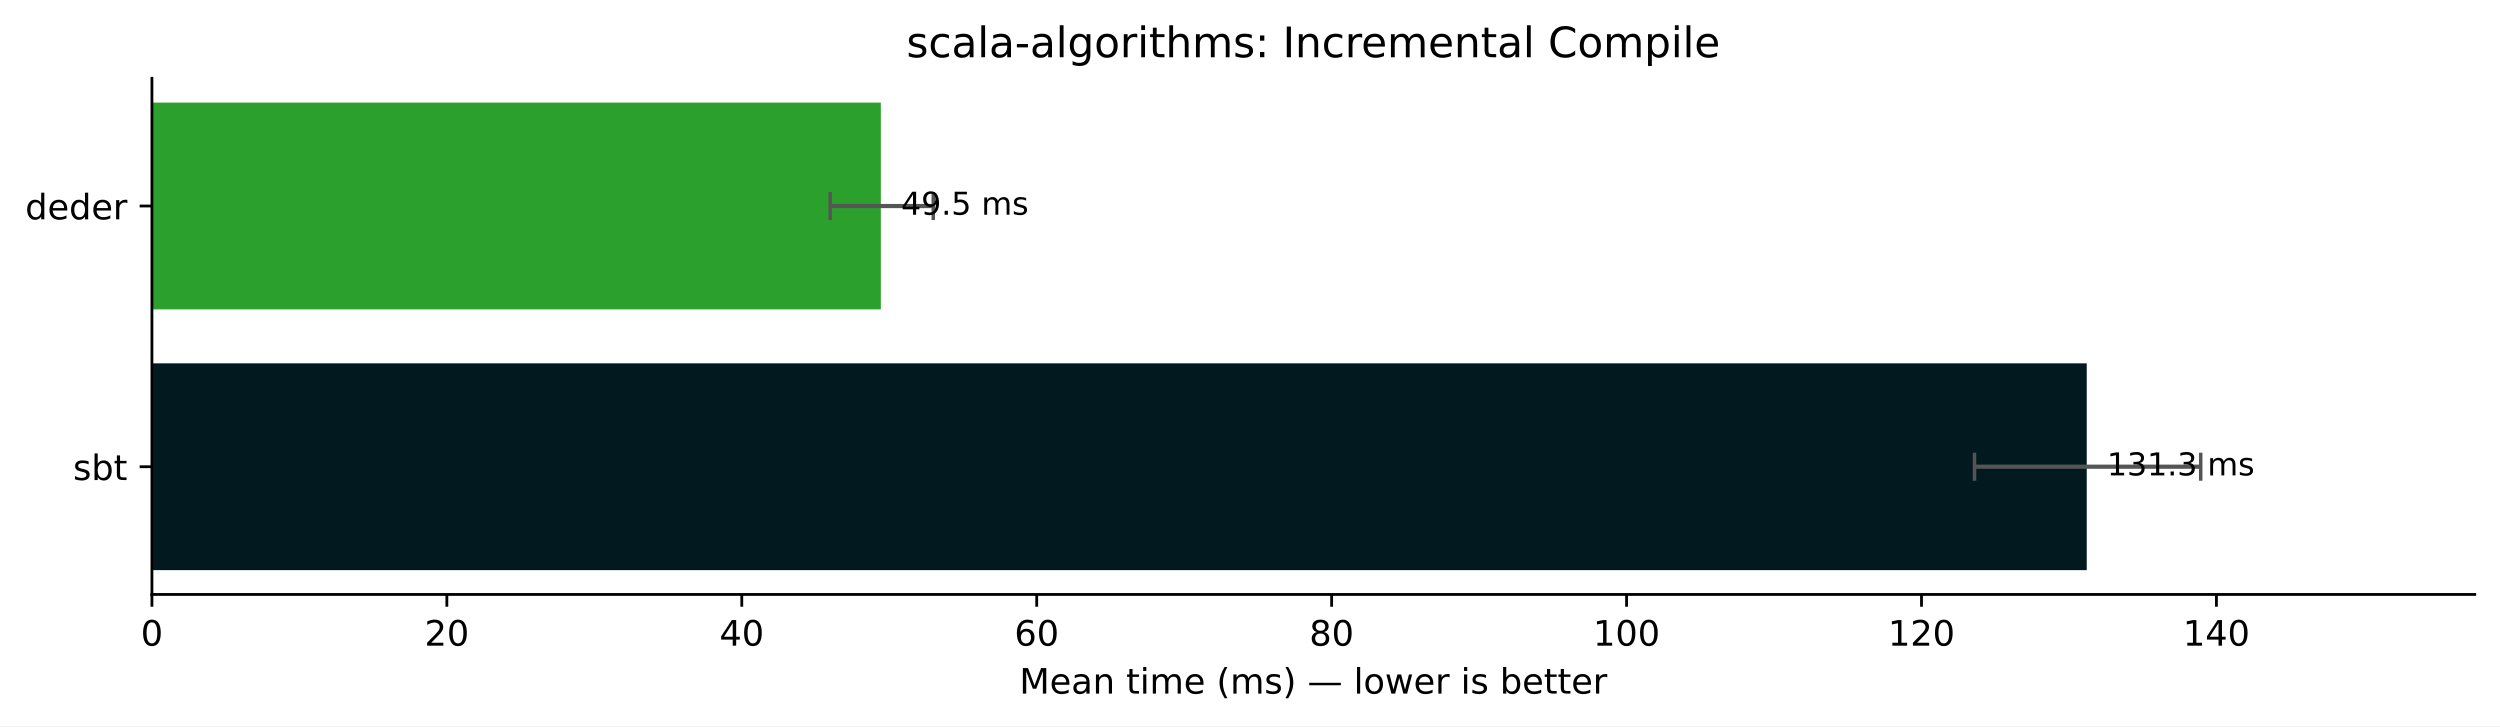
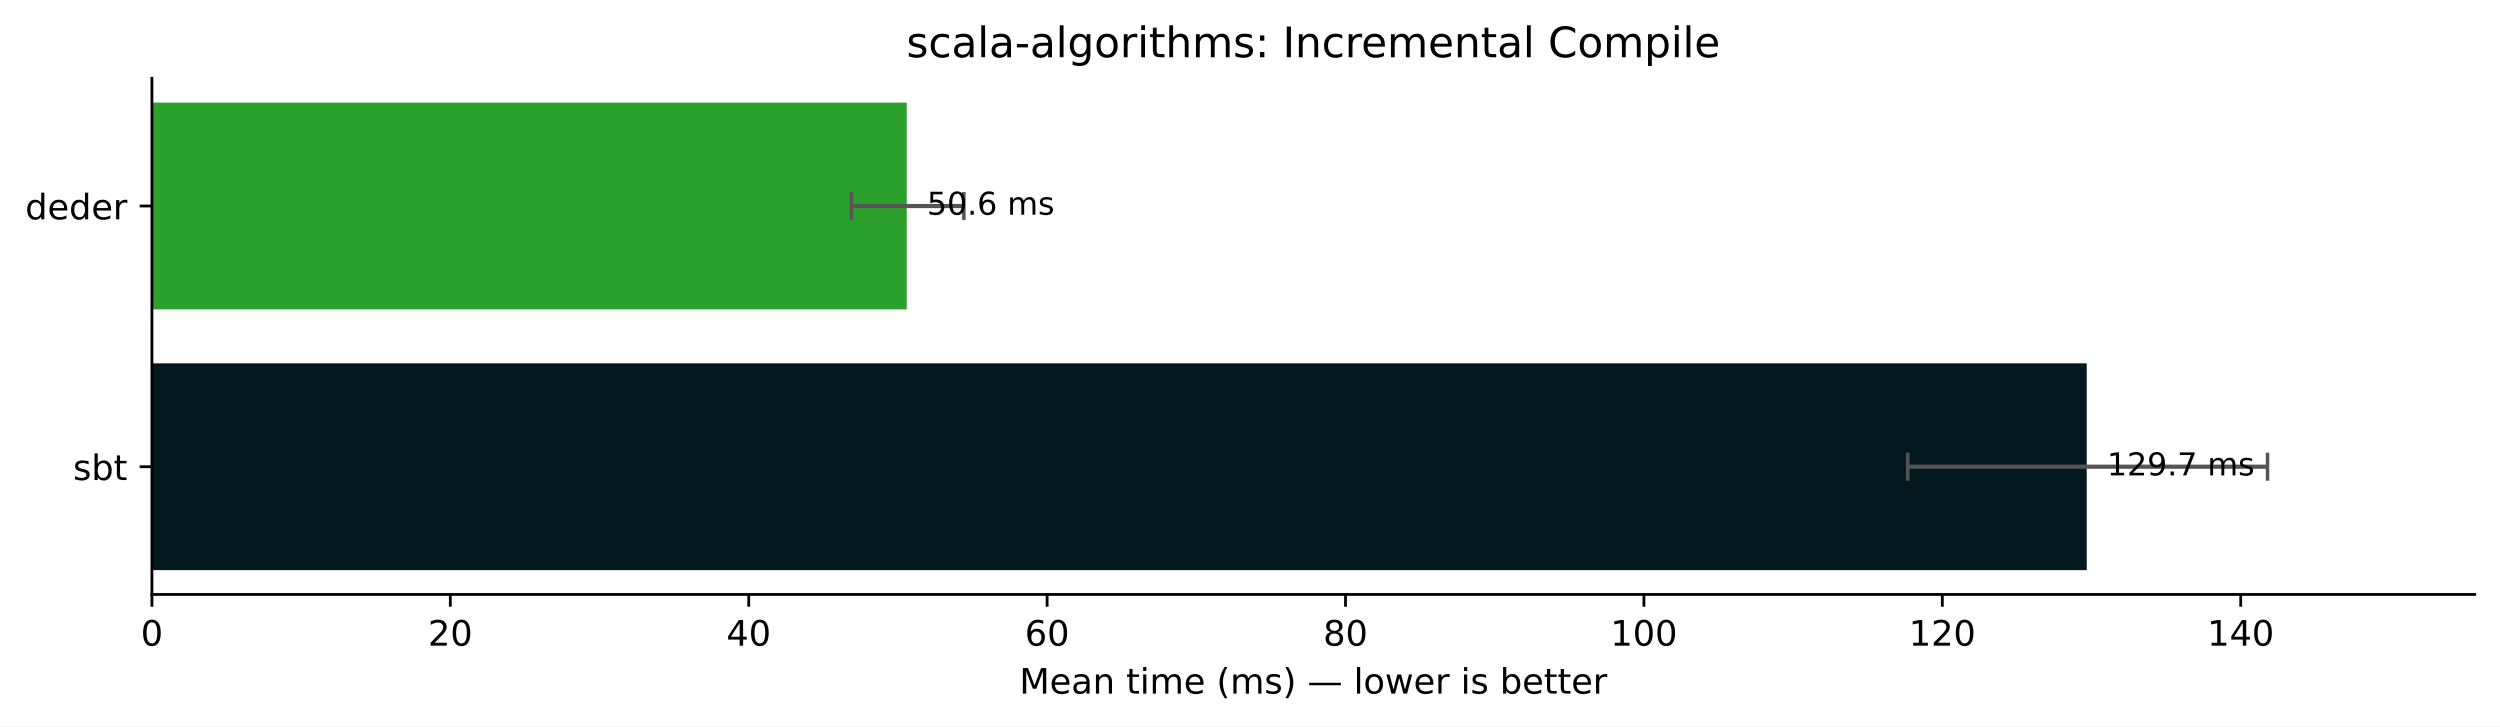
<svg xmlns="http://www.w3.org/2000/svg" xmlns:xlink="http://www.w3.org/1999/xlink" width="712.754pt" height="207.034pt" viewBox="0 0 712.754 207.034" version="1.1">
  <defs>
    <style type="text/css">*{stroke-linejoin: round; stroke-linecap: butt}</style>
  </defs>
  <g id="figure_1">
    <g id="patch_1">
      <path d="M 0 207.034  L 712.754 207.034  L 712.754 0  L 0 0  z " style="fill: #ffffff" />
    </g>
    <g id="axes_1">
      <g id="patch_2">
        <path d="M 43.314 169.478  L 705.554 169.478  L 705.554 22.318  L 43.314 22.318  z " style="fill: #ffffff" />
      </g>
      <g id="patch_3">
-         <path d="M 43.314 162.789  L 595.181 162.789  L 595.181 103.33  L 43.314 103.33  z " clip-path="url(#p6d238b1e28)" style="fill: #01191f; stroke: #ffffff; stroke-width: 0.5; stroke-linejoin: miter" />
+         <path d="M 43.314 162.789  L 595.181 162.789  L 595.181 103.33  L 43.314 103.33  z " clip-path="url(#p8e21b12cf2)" style="fill: #01191f; stroke: #ffffff; stroke-width: 0.5; stroke-linejoin: miter" />
      </g>
      <g id="patch_4">
-         <path d="M 43.314 88.466  L 251.38 88.466  L 251.38 29.007  L 43.314 29.007  z " clip-path="url(#p6d238b1e28)" style="fill: #2ca02c; stroke: #ffffff; stroke-width: 0.5; stroke-linejoin: miter" />
+         <path d="M 43.314 88.466  L 258.761 88.466  L 258.761 29.007  L 43.314 29.007  z " clip-path="url(#p8e21b12cf2)" style="fill: #2ca02c; stroke: #ffffff; stroke-width: 0.5; stroke-linejoin: miter" />
      </g>
      <g id="matplotlib.axis_1">
        <g id="xtick_1">
          <g id="line2d_1">
            <defs>
-               <path id="mc7fb3bd55f" d="M 0 0  L 0 3.5  " style="stroke: #000000; stroke-width: 0.8" />
+               <path id="ma8501a56e4" d="M 0 0  L 0 3.5  " style="stroke: #000000; stroke-width: 0.8" />
            </defs>
            <g>
-               <use xlink:href="#mc7fb3bd55f" x="43.314" y="169.478" style="stroke: #000000; stroke-width: 0.8" />
+               <use xlink:href="#ma8501a56e4" x="43.314" y="169.478" style="stroke: #000000; stroke-width: 0.8" />
            </g>
          </g>
          <g id="text_1">
            <g transform="translate(40.13281 184.0766) scale(0.1 -0.1)">
              <defs>
                <path id="DejaVuSans-30" d="M 2034 4250  Q 1547 4250 1301 3770  Q 1056 3291 1056 2328  Q 1056 1369 1301 889  Q 1547 409 2034 409  Q 2525 409 2770 889  Q 3016 1369 3016 2328  Q 3016 3291 2770 3770  Q 2525 4250 2034 4250  z M 2034 4750  Q 2819 4750 3233 4129  Q 3647 3509 3647 2328  Q 3647 1150 3233 529  Q 2819 -91 2034 -91  Q 1250 -91 836 529  Q 422 1150 422 2328  Q 422 3509 836 4129  Q 1250 4750 2034 4750  z " transform="scale(0.015625)" />
              </defs>
              <use xlink:href="#DejaVuSans-30" />
            </g>
          </g>
        </g>
        <g id="xtick_2">
          <g id="line2d_2">
            <g>
-               <use xlink:href="#mc7fb3bd55f" x="127.399" y="169.478" style="stroke: #000000; stroke-width: 0.8" />
+               <use xlink:href="#ma8501a56e4" x="128.388" y="169.478" style="stroke: #000000; stroke-width: 0.8" />
            </g>
          </g>
          <g id="text_2">
-             <g transform="translate(121.0364 184.0766) scale(0.1 -0.1)">
+             <g transform="translate(122.0252 184.0766) scale(0.1 -0.1)">
              <defs>
                <path id="DejaVuSans-32" d="M 1228 531  L 3431 531  L 3431 0  L 469 0  L 469 531  Q 828 903 1448 1529  Q 2069 2156 2228 2338  Q 2531 2678 2651 2914  Q 2772 3150 2772 3378  Q 2772 3750 2511 3984  Q 2250 4219 1831 4219  Q 1534 4219 1204 4116  Q 875 4013 500 3803  L 500 4441  Q 881 4594 1212 4672  Q 1544 4750 1819 4750  Q 2544 4750 2975 4387  Q 3406 4025 3406 3419  Q 3406 3131 3298 2873  Q 3191 2616 2906 2266  Q 2828 2175 2409 1742  Q 1991 1309 1228 531  z " transform="scale(0.015625)" />
              </defs>
              <use xlink:href="#DejaVuSans-32" />
              <use xlink:href="#DejaVuSans-30" transform="translate(63.62305 0)" />
            </g>
          </g>
        </g>
        <g id="xtick_3">
          <g id="line2d_3">
            <g>
-               <use xlink:href="#mc7fb3bd55f" x="211.484" y="169.478" style="stroke: #000000; stroke-width: 0.8" />
+               <use xlink:href="#ma8501a56e4" x="213.461" y="169.478" style="stroke: #000000; stroke-width: 0.8" />
            </g>
          </g>
          <g id="text_3">
-             <g transform="translate(205.1212 184.0766) scale(0.1 -0.1)">
+             <g transform="translate(207.0989 184.0766) scale(0.1 -0.1)">
              <defs>
                <path id="DejaVuSans-34" d="M 2419 4116  L 825 1625  L 2419 1625  L 2419 4116  z M 2253 4666  L 3047 4666  L 3047 1625  L 3713 1625  L 3713 1100  L 3047 1100  L 3047 0  L 2419 0  L 2419 1100  L 313 1100  L 313 1709  L 2253 4666  z " transform="scale(0.015625)" />
              </defs>
              <use xlink:href="#DejaVuSans-34" />
              <use xlink:href="#DejaVuSans-30" transform="translate(63.62305 0)" />
            </g>
          </g>
        </g>
        <g id="xtick_4">
          <g id="line2d_4">
            <g>
-               <use xlink:href="#mc7fb3bd55f" x="295.568" y="169.478" style="stroke: #000000; stroke-width: 0.8" />
+               <use xlink:href="#ma8501a56e4" x="298.535" y="169.478" style="stroke: #000000; stroke-width: 0.8" />
            </g>
          </g>
          <g id="text_4">
-             <g transform="translate(289.206 184.0766) scale(0.1 -0.1)">
+             <g transform="translate(292.1726 184.0766) scale(0.1 -0.1)">
              <defs>
                <path id="DejaVuSans-36" d="M 2113 2584  Q 1688 2584 1439 2293  Q 1191 2003 1191 1497  Q 1191 994 1439 701  Q 1688 409 2113 409  Q 2538 409 2786 701  Q 3034 994 3034 1497  Q 3034 2003 2786 2293  Q 2538 2584 2113 2584  z M 3366 4563  L 3366 3988  Q 3128 4100 2886 4159  Q 2644 4219 2406 4219  Q 1781 4219 1451 3797  Q 1122 3375 1075 2522  Q 1259 2794 1537 2939  Q 1816 3084 2150 3084  Q 2853 3084 3261 2657  Q 3669 2231 3669 1497  Q 3669 778 3244 343  Q 2819 -91 2113 -91  Q 1303 -91 875 529  Q 447 1150 447 2328  Q 447 3434 972 4092  Q 1497 4750 2381 4750  Q 2619 4750 2861 4703  Q 3103 4656 3366 4563  z " transform="scale(0.015625)" />
              </defs>
              <use xlink:href="#DejaVuSans-36" />
              <use xlink:href="#DejaVuSans-30" transform="translate(63.62305 0)" />
            </g>
          </g>
        </g>
        <g id="xtick_5">
          <g id="line2d_5">
            <g>
-               <use xlink:href="#mc7fb3bd55f" x="379.653" y="169.478" style="stroke: #000000; stroke-width: 0.8" />
+               <use xlink:href="#ma8501a56e4" x="383.609" y="169.478" style="stroke: #000000; stroke-width: 0.8" />
            </g>
          </g>
          <g id="text_5">
-             <g transform="translate(373.2908 184.0766) scale(0.1 -0.1)">
+             <g transform="translate(377.2463 184.0766) scale(0.1 -0.1)">
              <defs>
                <path id="DejaVuSans-38" d="M 2034 2216  Q 1584 2216 1326 1975  Q 1069 1734 1069 1313  Q 1069 891 1326 650  Q 1584 409 2034 409  Q 2484 409 2743 651  Q 3003 894 3003 1313  Q 3003 1734 2745 1975  Q 2488 2216 2034 2216  z M 1403 2484  Q 997 2584 770 2862  Q 544 3141 544 3541  Q 544 4100 942 4425  Q 1341 4750 2034 4750  Q 2731 4750 3128 4425  Q 3525 4100 3525 3541  Q 3525 3141 3298 2862  Q 3072 2584 2669 2484  Q 3125 2378 3379 2068  Q 3634 1759 3634 1313  Q 3634 634 3220 271  Q 2806 -91 2034 -91  Q 1263 -91 848 271  Q 434 634 434 1313  Q 434 1759 690 2068  Q 947 2378 1403 2484  z M 1172 3481  Q 1172 3119 1398 2916  Q 1625 2713 2034 2713  Q 2441 2713 2670 2916  Q 2900 3119 2900 3481  Q 2900 3844 2670 4047  Q 2441 4250 2034 4250  Q 1625 4250 1398 4047  Q 1172 3844 1172 3481  z " transform="scale(0.015625)" />
              </defs>
              <use xlink:href="#DejaVuSans-38" />
              <use xlink:href="#DejaVuSans-30" transform="translate(63.62305 0)" />
            </g>
          </g>
        </g>
        <g id="xtick_6">
          <g id="line2d_6">
            <g>
-               <use xlink:href="#mc7fb3bd55f" x="463.738" y="169.478" style="stroke: #000000; stroke-width: 0.8" />
+               <use xlink:href="#ma8501a56e4" x="468.682" y="169.478" style="stroke: #000000; stroke-width: 0.8" />
            </g>
          </g>
          <g id="text_6">
-             <g transform="translate(454.1943 184.0766) scale(0.1 -0.1)">
+             <g transform="translate(459.1387 184.0766) scale(0.1 -0.1)">
              <defs>
                <path id="DejaVuSans-31" d="M 794 531  L 1825 531  L 1825 4091  L 703 3866  L 703 4441  L 1819 4666  L 2450 4666  L 2450 531  L 3481 531  L 3481 0  L 794 0  L 794 531  z " transform="scale(0.015625)" />
              </defs>
              <use xlink:href="#DejaVuSans-31" />
              <use xlink:href="#DejaVuSans-30" transform="translate(63.62305 0)" />
              <use xlink:href="#DejaVuSans-30" transform="translate(127.2461 0)" />
            </g>
          </g>
        </g>
        <g id="xtick_7">
          <g id="line2d_7">
            <g>
-               <use xlink:href="#mc7fb3bd55f" x="547.823" y="169.478" style="stroke: #000000; stroke-width: 0.8" />
+               <use xlink:href="#ma8501a56e4" x="553.756" y="169.478" style="stroke: #000000; stroke-width: 0.8" />
            </g>
          </g>
          <g id="text_7">
-             <g transform="translate(538.2791 184.0766) scale(0.1 -0.1)">
+             <g transform="translate(544.2124 184.0766) scale(0.1 -0.1)">
              <use xlink:href="#DejaVuSans-31" />
              <use xlink:href="#DejaVuSans-32" transform="translate(63.62305 0)" />
              <use xlink:href="#DejaVuSans-30" transform="translate(127.2461 0)" />
            </g>
          </g>
        </g>
        <g id="xtick_8">
          <g id="line2d_8">
            <g>
-               <use xlink:href="#mc7fb3bd55f" x="631.908" y="169.478" style="stroke: #000000; stroke-width: 0.8" />
+               <use xlink:href="#ma8501a56e4" x="638.83" y="169.478" style="stroke: #000000; stroke-width: 0.8" />
            </g>
          </g>
          <g id="text_8">
-             <g transform="translate(622.3639 184.0766) scale(0.1 -0.1)">
+             <g transform="translate(629.286 184.0766) scale(0.1 -0.1)">
              <use xlink:href="#DejaVuSans-31" />
              <use xlink:href="#DejaVuSans-34" transform="translate(63.62305 0)" />
              <use xlink:href="#DejaVuSans-30" transform="translate(127.2461 0)" />
            </g>
          </g>
        </g>
        <g id="text_9">
          <g transform="translate(290.6372 197.7547) scale(0.1 -0.1)">
            <defs>
              <path id="DejaVuSans-4d" d="M 628 4666  L 1569 4666  L 2759 1491  L 3956 4666  L 4897 4666  L 4897 0  L 4281 0  L 4281 4097  L 3078 897  L 2444 897  L 1241 4097  L 1241 0  L 628 0  L 628 4666  z " transform="scale(0.015625)" />
              <path id="DejaVuSans-65" d="M 3597 1894  L 3597 1613  L 953 1613  Q 991 1019 1311 708  Q 1631 397 2203 397  Q 2534 397 2845 478  Q 3156 559 3463 722  L 3463 178  Q 3153 47 2828 -22  Q 2503 -91 2169 -91  Q 1331 -91 842 396  Q 353 884 353 1716  Q 353 2575 817 3079  Q 1281 3584 2069 3584  Q 2775 3584 3186 3129  Q 3597 2675 3597 1894  z M 3022 2063  Q 3016 2534 2758 2815  Q 2500 3097 2075 3097  Q 1594 3097 1305 2825  Q 1016 2553 972 2059  L 3022 2063  z " transform="scale(0.015625)" />
              <path id="DejaVuSans-61" d="M 2194 1759  Q 1497 1759 1228 1600  Q 959 1441 959 1056  Q 959 750 1161 570  Q 1363 391 1709 391  Q 2188 391 2477 730  Q 2766 1069 2766 1631  L 2766 1759  L 2194 1759  z M 3341 1997  L 3341 0  L 2766 0  L 2766 531  Q 2569 213 2275 61  Q 1981 -91 1556 -91  Q 1019 -91 701 211  Q 384 513 384 1019  Q 384 1609 779 1909  Q 1175 2209 1959 2209  L 2766 2209  L 2766 2266  Q 2766 2663 2505 2880  Q 2244 3097 1772 3097  Q 1472 3097 1187 3025  Q 903 2953 641 2809  L 641 3341  Q 956 3463 1253 3523  Q 1550 3584 1831 3584  Q 2591 3584 2966 3190  Q 3341 2797 3341 1997  z " transform="scale(0.015625)" />
              <path id="DejaVuSans-6e" d="M 3513 2113  L 3513 0  L 2938 0  L 2938 2094  Q 2938 2591 2744 2837  Q 2550 3084 2163 3084  Q 1697 3084 1428 2787  Q 1159 2491 1159 1978  L 1159 0  L 581 0  L 581 3500  L 1159 3500  L 1159 2956  Q 1366 3272 1645 3428  Q 1925 3584 2291 3584  Q 2894 3584 3203 3211  Q 3513 2838 3513 2113  z " transform="scale(0.015625)" />
              <path id="DejaVuSans-20" transform="scale(0.015625)" />
              <path id="DejaVuSans-74" d="M 1172 4494  L 1172 3500  L 2356 3500  L 2356 3053  L 1172 3053  L 1172 1153  Q 1172 725 1289 603  Q 1406 481 1766 481  L 2356 481  L 2356 0  L 1766 0  Q 1100 0 847 248  Q 594 497 594 1153  L 594 3053  L 172 3053  L 172 3500  L 594 3500  L 594 4494  L 1172 4494  z " transform="scale(0.015625)" />
              <path id="DejaVuSans-69" d="M 603 3500  L 1178 3500  L 1178 0  L 603 0  L 603 3500  z M 603 4863  L 1178 4863  L 1178 4134  L 603 4134  L 603 4863  z " transform="scale(0.015625)" />
              <path id="DejaVuSans-6d" d="M 3328 2828  Q 3544 3216 3844 3400  Q 4144 3584 4550 3584  Q 5097 3584 5394 3201  Q 5691 2819 5691 2113  L 5691 0  L 5113 0  L 5113 2094  Q 5113 2597 4934 2840  Q 4756 3084 4391 3084  Q 3944 3084 3684 2787  Q 3425 2491 3425 1978  L 3425 0  L 2847 0  L 2847 2094  Q 2847 2600 2669 2842  Q 2491 3084 2119 3084  Q 1678 3084 1418 2786  Q 1159 2488 1159 1978  L 1159 0  L 581 0  L 581 3500  L 1159 3500  L 1159 2956  Q 1356 3278 1631 3431  Q 1906 3584 2284 3584  Q 2666 3584 2933 3390  Q 3200 3197 3328 2828  z " transform="scale(0.015625)" />
              <path id="DejaVuSans-28" d="M 1984 4856  Q 1566 4138 1362 3434  Q 1159 2731 1159 2009  Q 1159 1288 1364 580  Q 1569 -128 1984 -844  L 1484 -844  Q 1016 -109 783 600  Q 550 1309 550 2009  Q 550 2706 781 3412  Q 1013 4119 1484 4856  L 1984 4856  z " transform="scale(0.015625)" />
              <path id="DejaVuSans-73" d="M 2834 3397  L 2834 2853  Q 2591 2978 2328 3040  Q 2066 3103 1784 3103  Q 1356 3103 1142 2972  Q 928 2841 928 2578  Q 928 2378 1081 2264  Q 1234 2150 1697 2047  L 1894 2003  Q 2506 1872 2764 1633  Q 3022 1394 3022 966  Q 3022 478 2636 193  Q 2250 -91 1575 -91  Q 1294 -91 989 -36  Q 684 19 347 128  L 347 722  Q 666 556 975 473  Q 1284 391 1588 391  Q 1994 391 2212 530  Q 2431 669 2431 922  Q 2431 1156 2273 1281  Q 2116 1406 1581 1522  L 1381 1569  Q 847 1681 609 1914  Q 372 2147 372 2553  Q 372 3047 722 3315  Q 1072 3584 1716 3584  Q 2034 3584 2315 3537  Q 2597 3491 2834 3397  z " transform="scale(0.015625)" />
              <path id="DejaVuSans-29" d="M 513 4856  L 1013 4856  Q 1481 4119 1714 3412  Q 1947 2706 1947 2009  Q 1947 1309 1714 600  Q 1481 -109 1013 -844  L 513 -844  Q 928 -128 1133 580  Q 1338 1288 1338 2009  Q 1338 2731 1133 3434  Q 928 4138 513 4856  z " transform="scale(0.015625)" />
              <path id="DejaVuSans-2014" d="M 313 1978  L 6088 1978  L 6088 1528  L 313 1528  L 313 1978  z " transform="scale(0.015625)" />
              <path id="DejaVuSans-6c" d="M 603 4863  L 1178 4863  L 1178 0  L 603 0  L 603 4863  z " transform="scale(0.015625)" />
              <path id="DejaVuSans-6f" d="M 1959 3097  Q 1497 3097 1228 2736  Q 959 2375 959 1747  Q 959 1119 1226 758  Q 1494 397 1959 397  Q 2419 397 2687 759  Q 2956 1122 2956 1747  Q 2956 2369 2687 2733  Q 2419 3097 1959 3097  z M 1959 3584  Q 2709 3584 3137 3096  Q 3566 2609 3566 1747  Q 3566 888 3137 398  Q 2709 -91 1959 -91  Q 1206 -91 779 398  Q 353 888 353 1747  Q 353 2609 779 3096  Q 1206 3584 1959 3584  z " transform="scale(0.015625)" />
              <path id="DejaVuSans-77" d="M 269 3500  L 844 3500  L 1563 769  L 2278 3500  L 2956 3500  L 3675 769  L 4391 3500  L 4966 3500  L 4050 0  L 3372 0  L 2619 2869  L 1863 0  L 1184 0  L 269 3500  z " transform="scale(0.015625)" />
              <path id="DejaVuSans-72" d="M 2631 2963  Q 2534 3019 2420 3045  Q 2306 3072 2169 3072  Q 1681 3072 1420 2755  Q 1159 2438 1159 1844  L 1159 0  L 581 0  L 581 3500  L 1159 3500  L 1159 2956  Q 1341 3275 1631 3429  Q 1922 3584 2338 3584  Q 2397 3584 2469 3576  Q 2541 3569 2628 3553  L 2631 2963  z " transform="scale(0.015625)" />
              <path id="DejaVuSans-62" d="M 3116 1747  Q 3116 2381 2855 2742  Q 2594 3103 2138 3103  Q 1681 3103 1420 2742  Q 1159 2381 1159 1747  Q 1159 1113 1420 752  Q 1681 391 2138 391  Q 2594 391 2855 752  Q 3116 1113 3116 1747  z M 1159 2969  Q 1341 3281 1617 3432  Q 1894 3584 2278 3584  Q 2916 3584 3314 3078  Q 3713 2572 3713 1747  Q 3713 922 3314 415  Q 2916 -91 2278 -91  Q 1894 -91 1617 61  Q 1341 213 1159 525  L 1159 0  L 581 0  L 581 4863  L 1159 4863  L 1159 2969  z " transform="scale(0.015625)" />
            </defs>
            <use xlink:href="#DejaVuSans-4d" />
            <use xlink:href="#DejaVuSans-65" transform="translate(86.2793 0)" />
            <use xlink:href="#DejaVuSans-61" transform="translate(147.8027 0)" />
            <use xlink:href="#DejaVuSans-6e" transform="translate(209.082 0)" />
            <use xlink:href="#DejaVuSans-20" transform="translate(272.4609 0)" />
            <use xlink:href="#DejaVuSans-74" transform="translate(304.248 0)" />
            <use xlink:href="#DejaVuSans-69" transform="translate(343.457 0)" />
            <use xlink:href="#DejaVuSans-6d" transform="translate(371.2402 0)" />
            <use xlink:href="#DejaVuSans-65" transform="translate(468.6523 0)" />
            <use xlink:href="#DejaVuSans-20" transform="translate(530.1758 0)" />
            <use xlink:href="#DejaVuSans-28" transform="translate(561.9629 0)" />
            <use xlink:href="#DejaVuSans-6d" transform="translate(600.9766 0)" />
            <use xlink:href="#DejaVuSans-73" transform="translate(698.3887 0)" />
            <use xlink:href="#DejaVuSans-29" transform="translate(750.4883 0)" />
            <use xlink:href="#DejaVuSans-20" transform="translate(789.502 0)" />
            <use xlink:href="#DejaVuSans-2014" transform="translate(821.2891 0)" />
            <use xlink:href="#DejaVuSans-20" transform="translate(921.2891 0)" />
            <use xlink:href="#DejaVuSans-6c" transform="translate(953.0762 0)" />
            <use xlink:href="#DejaVuSans-6f" transform="translate(980.8594 0)" />
            <use xlink:href="#DejaVuSans-77" transform="translate(1042.041 0)" />
            <use xlink:href="#DejaVuSans-65" transform="translate(1123.828 0)" />
            <use xlink:href="#DejaVuSans-72" transform="translate(1185.352 0)" />
            <use xlink:href="#DejaVuSans-20" transform="translate(1226.465 0)" />
            <use xlink:href="#DejaVuSans-69" transform="translate(1258.252 0)" />
            <use xlink:href="#DejaVuSans-73" transform="translate(1286.035 0)" />
            <use xlink:href="#DejaVuSans-20" transform="translate(1338.135 0)" />
            <use xlink:href="#DejaVuSans-62" transform="translate(1369.922 0)" />
            <use xlink:href="#DejaVuSans-65" transform="translate(1433.398 0)" />
            <use xlink:href="#DejaVuSans-74" transform="translate(1494.922 0)" />
            <use xlink:href="#DejaVuSans-74" transform="translate(1534.131 0)" />
            <use xlink:href="#DejaVuSans-65" transform="translate(1573.34 0)" />
            <use xlink:href="#DejaVuSans-72" transform="translate(1634.863 0)" />
          </g>
        </g>
      </g>
      <g id="matplotlib.axis_2">
        <g id="ytick_1">
          <g id="line2d_9">
            <defs>
-               <path id="m059bda0bb8" d="M 0 0  L -3.5 0  " style="stroke: #000000; stroke-width: 0.8" />
+               <path id="mb140b7e251" d="M 0 0  L -3.5 0  " style="stroke: #000000; stroke-width: 0.8" />
            </defs>
            <g>
-               <use xlink:href="#m059bda0bb8" x="43.314" y="133.06" style="stroke: #000000; stroke-width: 0.8" />
+               <use xlink:href="#mb140b7e251" x="43.314" y="133.06" style="stroke: #000000; stroke-width: 0.8" />
            </g>
          </g>
          <g id="text_10">
            <g transform="translate(20.83594 136.859) scale(0.1 -0.1)">
              <use xlink:href="#DejaVuSans-73" />
              <use xlink:href="#DejaVuSans-62" transform="translate(52.09961 0)" />
              <use xlink:href="#DejaVuSans-74" transform="translate(115.5762 0)" />
            </g>
          </g>
        </g>
        <g id="ytick_2">
          <g id="line2d_10">
            <g>
-               <use xlink:href="#m059bda0bb8" x="43.314" y="58.737" style="stroke: #000000; stroke-width: 0.8" />
+               <use xlink:href="#mb140b7e251" x="43.314" y="58.737" style="stroke: #000000; stroke-width: 0.8" />
            </g>
          </g>
          <g id="text_11">
            <g transform="translate(7.2 62.53573) scale(0.1 -0.1)">
              <defs>
                <path id="DejaVuSans-64" d="M 2906 2969  L 2906 4863  L 3481 4863  L 3481 0  L 2906 0  L 2906 525  Q 2725 213 2448 61  Q 2172 -91 1784 -91  Q 1150 -91 751 415  Q 353 922 353 1747  Q 353 2572 751 3078  Q 1150 3584 1784 3584  Q 2172 3584 2448 3432  Q 2725 3281 2906 2969  z M 947 1747  Q 947 1113 1208 752  Q 1469 391 1925 391  Q 2381 391 2643 752  Q 2906 1113 2906 1747  Q 2906 2381 2643 2742  Q 2381 3103 1925 3103  Q 1469 3103 1208 2742  Q 947 2381 947 1747  z " transform="scale(0.015625)" />
              </defs>
              <use xlink:href="#DejaVuSans-64" />
              <use xlink:href="#DejaVuSans-65" transform="translate(63.47656 0)" />
              <use xlink:href="#DejaVuSans-64" transform="translate(125 0)" />
              <use xlink:href="#DejaVuSans-65" transform="translate(188.4766 0)" />
              <use xlink:href="#DejaVuSans-72" transform="translate(250 0)" />
            </g>
          </g>
        </g>
      </g>
      <g id="LineCollection_1">
-         <path d="M 562.937 133.06  L 627.425 133.06  " clip-path="url(#p6d238b1e28)" style="fill: none; stroke: #555555; stroke-width: 1.2" />
-         <path d="M 236.686 58.737  L 266.074 58.737  " clip-path="url(#p6d238b1e28)" style="fill: none; stroke: #555555; stroke-width: 1.2" />
+         <path d="M 543.891 133.06  L 646.471 133.06  " clip-path="url(#p8e21b12cf2)" style="fill: none; stroke: #555555; stroke-width: 1.2" />
+         <path d="M 242.724 58.737  L 274.798 58.737  " clip-path="url(#p8e21b12cf2)" style="fill: none; stroke: #555555; stroke-width: 1.2" />
      </g>
      <g id="line2d_11">
        <defs>
-           <path id="m030a25d646" d="M 0 4  L 0 -4  " style="stroke: #555555" />
+           <path id="m9be5847161" d="M 0 4  L 0 -4  " style="stroke: #555555" />
        </defs>
-         <g clip-path="url(#p6d238b1e28)">
-           <use xlink:href="#m030a25d646" x="562.937" y="133.06" style="fill: #1f77b4; stroke: #555555" />
-           <use xlink:href="#m030a25d646" x="236.686" y="58.737" style="fill: #1f77b4; stroke: #555555" />
+         <g clip-path="url(#p8e21b12cf2)">
+           <use xlink:href="#m9be5847161" x="543.891" y="133.06" style="fill: #1f77b4; stroke: #555555" />
+           <use xlink:href="#m9be5847161" x="242.724" y="58.737" style="fill: #1f77b4; stroke: #555555" />
        </g>
      </g>
      <g id="line2d_12">
-         <g clip-path="url(#p6d238b1e28)">
-           <use xlink:href="#m030a25d646" x="627.425" y="133.06" style="fill: #1f77b4; stroke: #555555" />
-           <use xlink:href="#m030a25d646" x="266.074" y="58.737" style="fill: #1f77b4; stroke: #555555" />
+         <g clip-path="url(#p8e21b12cf2)">
+           <use xlink:href="#m9be5847161" x="646.471" y="133.06" style="fill: #1f77b4; stroke: #555555" />
+           <use xlink:href="#m9be5847161" x="274.798" y="58.737" style="fill: #1f77b4; stroke: #555555" />
        </g>
      </g>
      <g id="patch_5">
        <path d="M 43.314 169.478  L 43.314 22.318  " style="fill: none; stroke: #000000; stroke-width: 0.8; stroke-linejoin: miter; stroke-linecap: square" />
      </g>
      <g id="patch_6">
        <path d="M 43.314 169.478  L 705.554 169.478  " style="fill: none; stroke: #000000; stroke-width: 0.8; stroke-linejoin: miter; stroke-linecap: square" />
      </g>
      <g id="text_12">
        <g transform="translate(600.6994 135.5432) scale(0.09 -0.09)">
          <defs>
-             <path id="DejaVuSans-33" d="M 2597 2516  Q 3050 2419 3304 2112  Q 3559 1806 3559 1356  Q 3559 666 3084 287  Q 2609 -91 1734 -91  Q 1441 -91 1130 -33  Q 819 25 488 141  L 488 750  Q 750 597 1062 519  Q 1375 441 1716 441  Q 2309 441 2620 675  Q 2931 909 2931 1356  Q 2931 1769 2642 2001  Q 2353 2234 1838 2234  L 1294 2234  L 1294 2753  L 1863 2753  Q 2328 2753 2575 2939  Q 2822 3125 2822 3475  Q 2822 3834 2567 4026  Q 2313 4219 1838 4219  Q 1578 4219 1281 4162  Q 984 4106 628 3988  L 628 4550  Q 988 4650 1302 4700  Q 1616 4750 1894 4750  Q 2613 4750 3031 4423  Q 3450 4097 3450 3541  Q 3450 3153 3228 2886  Q 3006 2619 2597 2516  z " transform="scale(0.015625)" />
+             <path id="DejaVuSans-39" d="M 703 97  L 703 672  Q 941 559 1184 500  Q 1428 441 1663 441  Q 2288 441 2617 861  Q 2947 1281 2994 2138  Q 2813 1869 2534 1725  Q 2256 1581 1919 1581  Q 1219 1581 811 2004  Q 403 2428 403 3163  Q 403 3881 828 4315  Q 1253 4750 1959 4750  Q 2769 4750 3195 4129  Q 3622 3509 3622 2328  Q 3622 1225 3098 567  Q 2575 -91 1691 -91  Q 1453 -91 1209 -44  Q 966 3 703 97  z M 1959 2075  Q 2384 2075 2632 2365  Q 2881 2656 2881 3163  Q 2881 3666 2632 3958  Q 2384 4250 1959 4250  Q 1534 4250 1286 3958  Q 1038 3666 1038 3163  Q 1038 2656 1286 2365  Q 1534 2075 1959 2075  z " transform="scale(0.015625)" />
            <path id="DejaVuSans-2e" d="M 684 794  L 1344 794  L 1344 0  L 684 0  L 684 794  z " transform="scale(0.015625)" />
+             <path id="DejaVuSans-37" d="M 525 4666  L 3525 4666  L 3525 4397  L 1831 0  L 1172 0  L 2766 4134  L 525 4134  L 525 4666  z " transform="scale(0.015625)" />
          </defs>
          <use xlink:href="#DejaVuSans-31" />
-           <use xlink:href="#DejaVuSans-33" transform="translate(63.62305 0)" />
-           <use xlink:href="#DejaVuSans-31" transform="translate(127.2461 0)" />
+           <use xlink:href="#DejaVuSans-32" transform="translate(63.62305 0)" />
+           <use xlink:href="#DejaVuSans-39" transform="translate(127.2461 0)" />
          <use xlink:href="#DejaVuSans-2e" transform="translate(190.8691 0)" />
-           <use xlink:href="#DejaVuSans-33" transform="translate(222.6562 0)" />
+           <use xlink:href="#DejaVuSans-37" transform="translate(222.6562 0)" />
          <use xlink:href="#DejaVuSans-20" transform="translate(286.2793 0)" />
          <use xlink:href="#DejaVuSans-6d" transform="translate(318.0664 0)" />
          <use xlink:href="#DejaVuSans-73" transform="translate(415.4785 0)" />
        </g>
      </g>
      <g id="text_13">
-         <g transform="translate(256.8988 61.21995) scale(0.09 -0.09)">
+         <g transform="translate(264.28 61.21995) scale(0.09 -0.09)">
          <defs>
-             <path id="DejaVuSans-39" d="M 703 97  L 703 672  Q 941 559 1184 500  Q 1428 441 1663 441  Q 2288 441 2617 861  Q 2947 1281 2994 2138  Q 2813 1869 2534 1725  Q 2256 1581 1919 1581  Q 1219 1581 811 2004  Q 403 2428 403 3163  Q 403 3881 828 4315  Q 1253 4750 1959 4750  Q 2769 4750 3195 4129  Q 3622 3509 3622 2328  Q 3622 1225 3098 567  Q 2575 -91 1691 -91  Q 1453 -91 1209 -44  Q 966 3 703 97  z M 1959 2075  Q 2384 2075 2632 2365  Q 2881 2656 2881 3163  Q 2881 3666 2632 3958  Q 2384 4250 1959 4250  Q 1534 4250 1286 3958  Q 1038 3666 1038 3163  Q 1038 2656 1286 2365  Q 1534 2075 1959 2075  z " transform="scale(0.015625)" />
            <path id="DejaVuSans-35" d="M 691 4666  L 3169 4666  L 3169 4134  L 1269 4134  L 1269 2991  Q 1406 3038 1543 3061  Q 1681 3084 1819 3084  Q 2600 3084 3056 2656  Q 3513 2228 3513 1497  Q 3513 744 3044 326  Q 2575 -91 1722 -91  Q 1428 -91 1123 -41  Q 819 9 494 109  L 494 744  Q 775 591 1075 516  Q 1375 441 1709 441  Q 2250 441 2565 725  Q 2881 1009 2881 1497  Q 2881 1984 2565 2268  Q 2250 2553 1709 2553  Q 1456 2553 1204 2497  Q 953 2441 691 2322  L 691 4666  z " transform="scale(0.015625)" />
          </defs>
-           <use xlink:href="#DejaVuSans-34" />
-           <use xlink:href="#DejaVuSans-39" transform="translate(63.62305 0)" />
+           <use xlink:href="#DejaVuSans-35" />
+           <use xlink:href="#DejaVuSans-30" transform="translate(63.62305 0)" />
          <use xlink:href="#DejaVuSans-2e" transform="translate(127.2461 0)" />
-           <use xlink:href="#DejaVuSans-35" transform="translate(159.0332 0)" />
+           <use xlink:href="#DejaVuSans-36" transform="translate(159.0332 0)" />
          <use xlink:href="#DejaVuSans-20" transform="translate(222.6562 0)" />
          <use xlink:href="#DejaVuSans-6d" transform="translate(254.4434 0)" />
          <use xlink:href="#DejaVuSans-73" transform="translate(351.8555 0)" />
        </g>
      </g>
      <g id="text_14">
        <g transform="translate(258.4372 16.31812) scale(0.12 -0.12)">
          <defs>
            <path id="DejaVuSans-63" d="M 3122 3366  L 3122 2828  Q 2878 2963 2633 3030  Q 2388 3097 2138 3097  Q 1578 3097 1268 2742  Q 959 2388 959 1747  Q 959 1106 1268 751  Q 1578 397 2138 397  Q 2388 397 2633 464  Q 2878 531 3122 666  L 3122 134  Q 2881 22 2623 -34  Q 2366 -91 2075 -91  Q 1284 -91 818 406  Q 353 903 353 1747  Q 353 2603 823 3093  Q 1294 3584 2113 3584  Q 2378 3584 2631 3529  Q 2884 3475 3122 3366  z " transform="scale(0.015625)" />
            <path id="DejaVuSans-2d" d="M 313 2009  L 1997 2009  L 1997 1497  L 313 1497  L 313 2009  z " transform="scale(0.015625)" />
            <path id="DejaVuSans-67" d="M 2906 1791  Q 2906 2416 2648 2759  Q 2391 3103 1925 3103  Q 1463 3103 1205 2759  Q 947 2416 947 1791  Q 947 1169 1205 825  Q 1463 481 1925 481  Q 2391 481 2648 825  Q 2906 1169 2906 1791  z M 3481 434  Q 3481 -459 3084 -895  Q 2688 -1331 1869 -1331  Q 1566 -1331 1297 -1286  Q 1028 -1241 775 -1147  L 775 -588  Q 1028 -725 1275 -790  Q 1522 -856 1778 -856  Q 2344 -856 2625 -561  Q 2906 -266 2906 331  L 2906 616  Q 2728 306 2450 153  Q 2172 0 1784 0  Q 1141 0 747 490  Q 353 981 353 1791  Q 353 2603 747 3093  Q 1141 3584 1784 3584  Q 2172 3584 2450 3431  Q 2728 3278 2906 2969  L 2906 3500  L 3481 3500  L 3481 434  z " transform="scale(0.015625)" />
            <path id="DejaVuSans-68" d="M 3513 2113  L 3513 0  L 2938 0  L 2938 2094  Q 2938 2591 2744 2837  Q 2550 3084 2163 3084  Q 1697 3084 1428 2787  Q 1159 2491 1159 1978  L 1159 0  L 581 0  L 581 4863  L 1159 4863  L 1159 2956  Q 1366 3272 1645 3428  Q 1925 3584 2291 3584  Q 2894 3584 3203 3211  Q 3513 2838 3513 2113  z " transform="scale(0.015625)" />
            <path id="DejaVuSans-3a" d="M 750 794  L 1409 794  L 1409 0  L 750 0  L 750 794  z M 750 3309  L 1409 3309  L 1409 2516  L 750 2516  L 750 3309  z " transform="scale(0.015625)" />
            <path id="DejaVuSans-49" d="M 628 4666  L 1259 4666  L 1259 0  L 628 0  L 628 4666  z " transform="scale(0.015625)" />
            <path id="DejaVuSans-43" d="M 4122 4306  L 4122 3641  Q 3803 3938 3442 4084  Q 3081 4231 2675 4231  Q 1875 4231 1450 3742  Q 1025 3253 1025 2328  Q 1025 1406 1450 917  Q 1875 428 2675 428  Q 3081 428 3442 575  Q 3803 722 4122 1019  L 4122 359  Q 3791 134 3420 21  Q 3050 -91 2638 -91  Q 1578 -91 968 557  Q 359 1206 359 2328  Q 359 3453 968 4101  Q 1578 4750 2638 4750  Q 3056 4750 3426 4639  Q 3797 4528 4122 4306  z " transform="scale(0.015625)" />
            <path id="DejaVuSans-70" d="M 1159 525  L 1159 -1331  L 581 -1331  L 581 3500  L 1159 3500  L 1159 2969  Q 1341 3281 1617 3432  Q 1894 3584 2278 3584  Q 2916 3584 3314 3078  Q 3713 2572 3713 1747  Q 3713 922 3314 415  Q 2916 -91 2278 -91  Q 1894 -91 1617 61  Q 1341 213 1159 525  z M 3116 1747  Q 3116 2381 2855 2742  Q 2594 3103 2138 3103  Q 1681 3103 1420 2742  Q 1159 2381 1159 1747  Q 1159 1113 1420 752  Q 1681 391 2138 391  Q 2594 391 2855 752  Q 3116 1113 3116 1747  z " transform="scale(0.015625)" />
          </defs>
          <use xlink:href="#DejaVuSans-73" />
          <use xlink:href="#DejaVuSans-63" transform="translate(52.09961 0)" />
          <use xlink:href="#DejaVuSans-61" transform="translate(107.0801 0)" />
          <use xlink:href="#DejaVuSans-6c" transform="translate(168.3594 0)" />
          <use xlink:href="#DejaVuSans-61" transform="translate(196.1426 0)" />
          <use xlink:href="#DejaVuSans-2d" transform="translate(257.4219 0)" />
          <use xlink:href="#DejaVuSans-61" transform="translate(293.5059 0)" />
          <use xlink:href="#DejaVuSans-6c" transform="translate(354.7852 0)" />
          <use xlink:href="#DejaVuSans-67" transform="translate(382.5684 0)" />
          <use xlink:href="#DejaVuSans-6f" transform="translate(446.0449 0)" />
          <use xlink:href="#DejaVuSans-72" transform="translate(507.2266 0)" />
          <use xlink:href="#DejaVuSans-69" transform="translate(548.3398 0)" />
          <use xlink:href="#DejaVuSans-74" transform="translate(576.123 0)" />
          <use xlink:href="#DejaVuSans-68" transform="translate(615.332 0)" />
          <use xlink:href="#DejaVuSans-6d" transform="translate(678.7109 0)" />
          <use xlink:href="#DejaVuSans-73" transform="translate(776.123 0)" />
          <use xlink:href="#DejaVuSans-3a" transform="translate(828.2227 0)" />
          <use xlink:href="#DejaVuSans-20" transform="translate(861.9141 0)" />
          <use xlink:href="#DejaVuSans-49" transform="translate(893.7012 0)" />
          <use xlink:href="#DejaVuSans-6e" transform="translate(923.1934 0)" />
          <use xlink:href="#DejaVuSans-63" transform="translate(986.5723 0)" />
          <use xlink:href="#DejaVuSans-72" transform="translate(1041.553 0)" />
          <use xlink:href="#DejaVuSans-65" transform="translate(1080.416 0)" />
          <use xlink:href="#DejaVuSans-6d" transform="translate(1141.939 0)" />
          <use xlink:href="#DejaVuSans-65" transform="translate(1239.352 0)" />
          <use xlink:href="#DejaVuSans-6e" transform="translate(1300.875 0)" />
          <use xlink:href="#DejaVuSans-74" transform="translate(1364.254 0)" />
          <use xlink:href="#DejaVuSans-61" transform="translate(1403.463 0)" />
          <use xlink:href="#DejaVuSans-6c" transform="translate(1464.742 0)" />
          <use xlink:href="#DejaVuSans-20" transform="translate(1492.525 0)" />
          <use xlink:href="#DejaVuSans-43" transform="translate(1524.312 0)" />
          <use xlink:href="#DejaVuSans-6f" transform="translate(1594.137 0)" />
          <use xlink:href="#DejaVuSans-6d" transform="translate(1655.318 0)" />
          <use xlink:href="#DejaVuSans-70" transform="translate(1752.73 0)" />
          <use xlink:href="#DejaVuSans-69" transform="translate(1816.207 0)" />
          <use xlink:href="#DejaVuSans-6c" transform="translate(1843.99 0)" />
          <use xlink:href="#DejaVuSans-65" transform="translate(1871.773 0)" />
        </g>
      </g>
    </g>
  </g>
  <defs>
-     <clipPath id="p6d238b1e28">
+     <clipPath id="p8e21b12cf2">
      <rect x="43.314" y="22.318" width="662.24" height="147.16" />
    </clipPath>
  </defs>
</svg>
